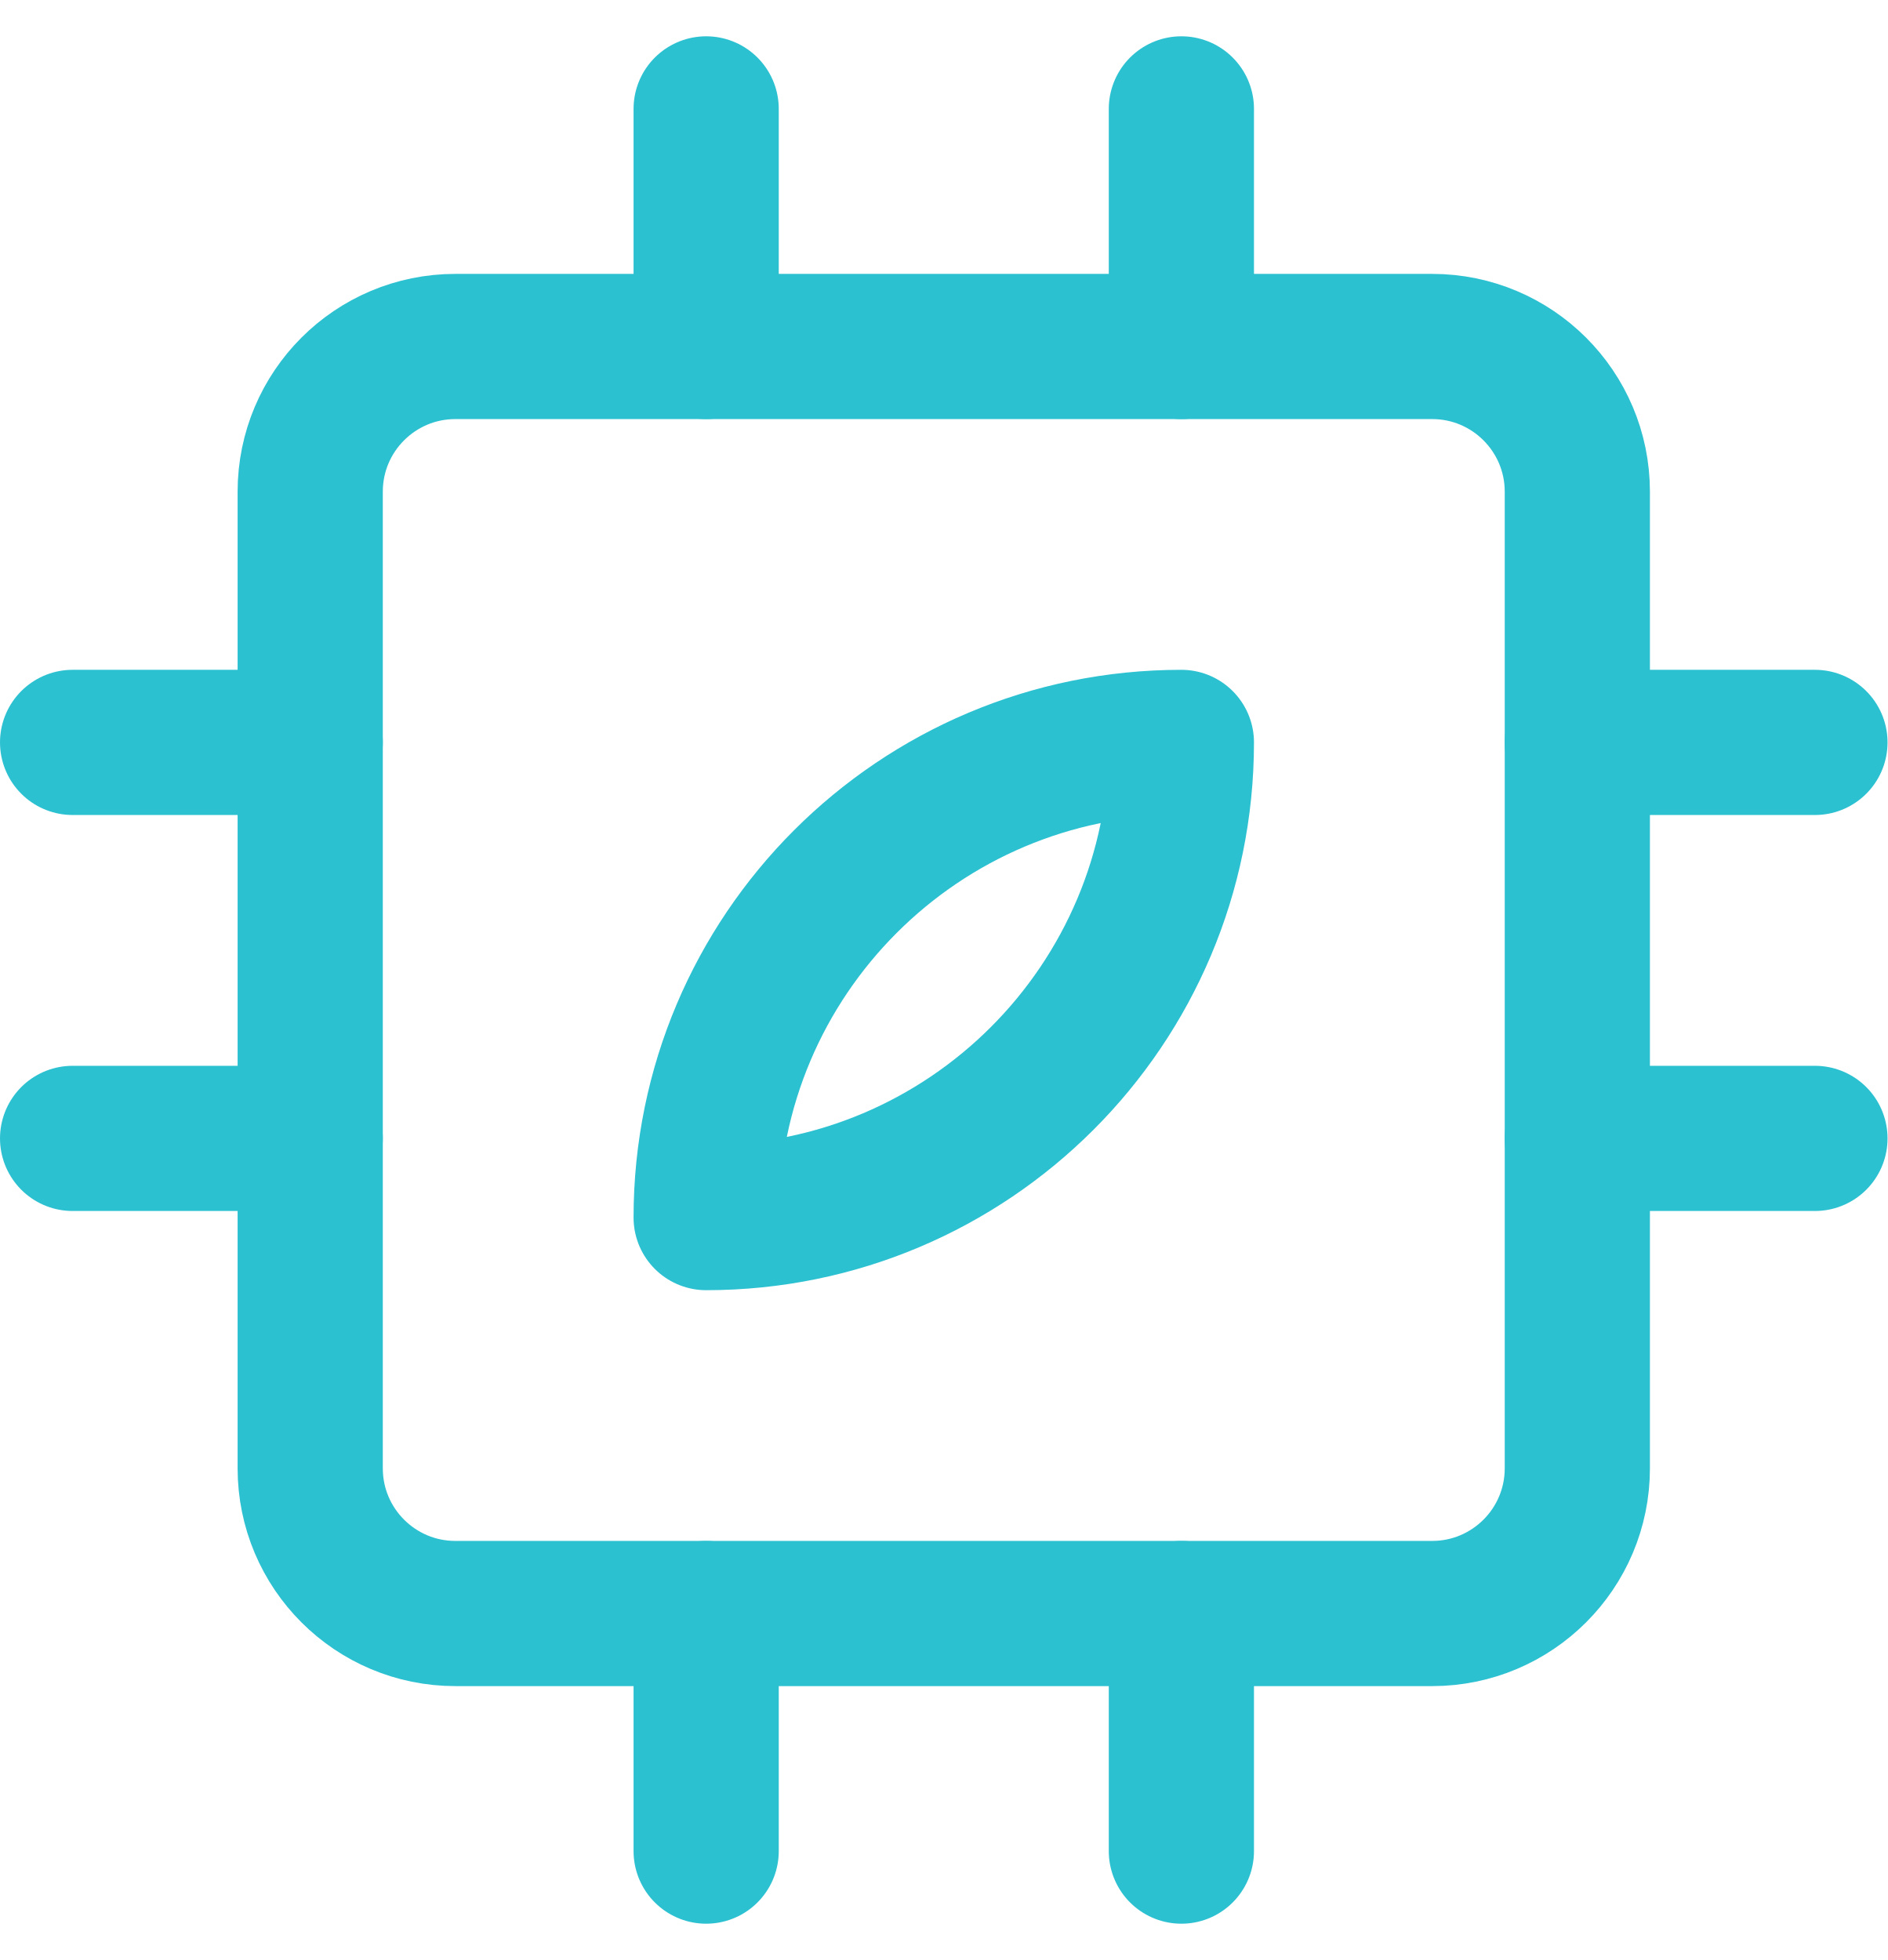
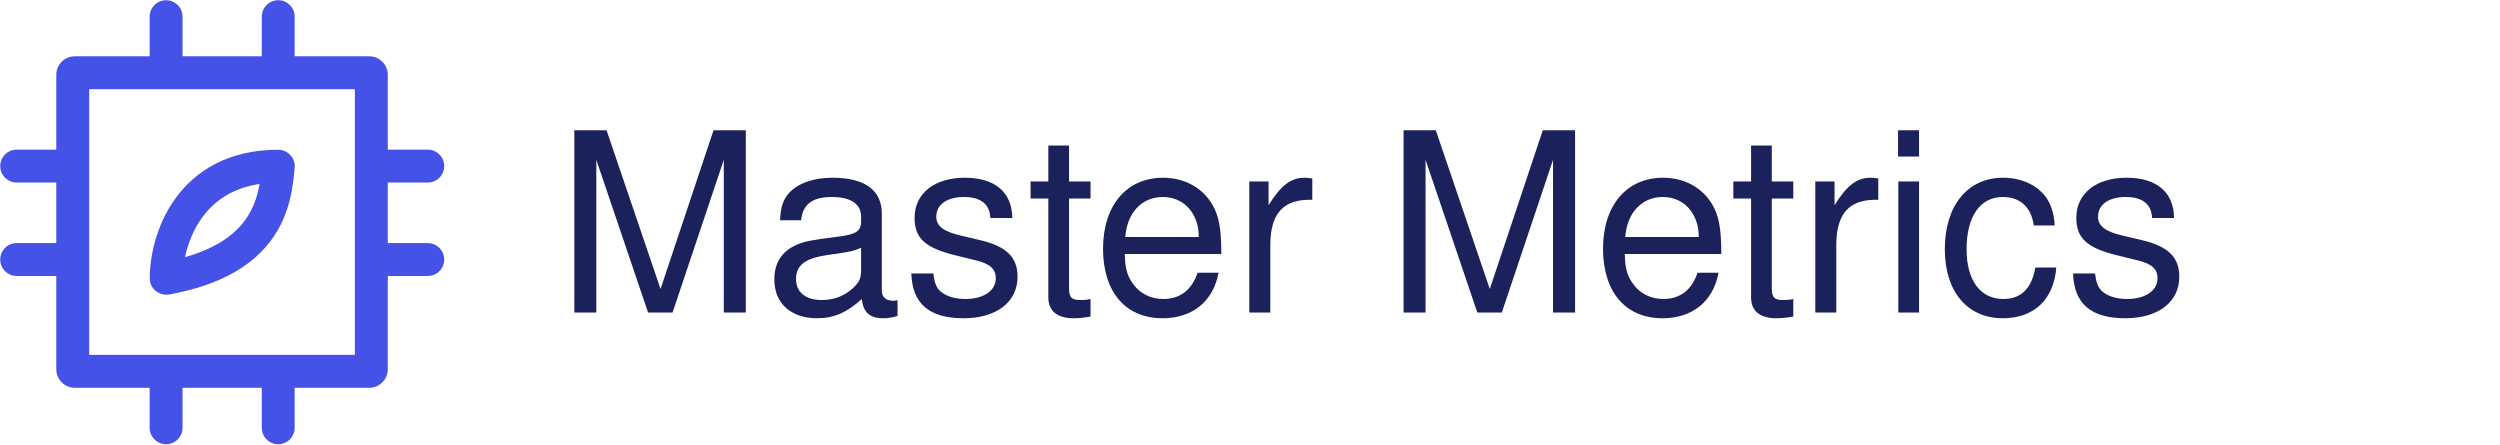
- <svg xmlns="http://www.w3.org/2000/svg" width="26" height="27" viewBox="0 0 26 27" fill="none">
-   <rect x="4.273" y="4.773" width="17.454" height="17.454" rx="2" stroke="#2CC1D1" stroke-width="2" stroke-linecap="round" stroke-linejoin="round" />
-   <path d="M9.727 16.773C9.727 13.158 12.658 10.227 16.273 10.227V10.227V10.227C16.273 13.842 13.342 16.773 9.727 16.773V16.773V16.773Z" stroke="#2CC1D1" stroke-width="2" stroke-linecap="round" stroke-linejoin="round" />
-   <path d="M9.727 1.5V4.773" stroke="#2CC1D1" stroke-width="2" stroke-linecap="round" stroke-linejoin="round" />
-   <path d="M16.273 1.5V4.773" stroke="#2CC1D1" stroke-width="2" stroke-linecap="round" stroke-linejoin="round" />
-   <path d="M9.727 22.227V25.5" stroke="#2CC1D1" stroke-width="2" stroke-linecap="round" stroke-linejoin="round" />
-   <path d="M16.273 22.227V25.5" stroke="#2CC1D1" stroke-width="2" stroke-linecap="round" stroke-linejoin="round" />
-   <path d="M21.727 10.227H25" stroke="#2CC1D1" stroke-width="2" stroke-linecap="round" stroke-linejoin="round" />
-   <path d="M21.727 15.682H25" stroke="#2CC1D1" stroke-width="2" stroke-linecap="round" stroke-linejoin="round" />
-   <path d="M1 10.227H4.273" stroke="#2CC1D1" stroke-width="2" stroke-linecap="round" stroke-linejoin="round" />
-   <path d="M1 15.682H4.273" stroke="#2CC1D1" stroke-width="2" stroke-linecap="round" stroke-linejoin="round" />
+ <svg xmlns="http://www.w3.org/2000/svg" width="720" height="128" viewBox="0 0 720 128" fill="none">
+   <path fill-rule="evenodd" clip-rule="evenodd" d="M84.868 48.32C85.149 45.227 82.609 43.122 80.117 43.123C65.686 43.134 56.204 49.254 50.486 57.188C44.94 64.881 43.131 73.972 43.123 80.114C43.119 83.522 46.258 85.26 48.745 84.807C64.398 81.954 73.504 75.846 78.658 68.395C83.695 61.114 84.42 53.246 84.868 48.32ZM58.17 62.726C61.462 58.158 66.603 54.194 74.755 52.978C74.161 56.337 73.099 59.781 70.868 63.007C68.053 67.077 62.991 71.302 53.28 74.056C54.067 70.373 55.594 66.3 58.17 62.726Z" fill="#4552E8" />
+   <path fill-rule="evenodd" clip-rule="evenodd" d="M47.833 0.064C50.448 0.064 52.569 2.184 52.569 4.8V16.211H75.391V4.8C75.391 2.184 77.511 0.064 80.127 0.064C82.743 0.064 84.863 2.184 84.863 4.8V16.211H106.353C109.296 16.211 111.681 18.597 111.681 21.539V43.097H123.2C125.816 43.097 127.936 45.217 127.936 47.833C127.936 50.448 125.816 52.569 123.2 52.569H111.681V70.009H123.2C125.816 70.009 127.936 72.129 127.936 74.745C127.936 77.36 125.816 79.481 123.2 79.481H111.681V106.353C111.681 109.296 109.296 111.681 106.353 111.681H84.863V123.2C84.863 125.816 82.743 127.936 80.127 127.936C77.511 127.936 75.391 125.816 75.391 123.2V111.681H52.569V123.2C52.569 125.816 50.448 127.936 47.833 127.936C45.217 127.936 43.096 125.816 43.096 123.2V111.681H21.539C18.597 111.681 16.211 109.296 16.211 106.353V79.481H4.8C2.184 79.481 0.064 77.36 0.064 74.745C0.064 72.129 2.184 70.009 4.8 70.009H16.211V52.569H4.8C2.184 52.569 0.064 50.448 0.064 47.833C0.064 45.217 2.184 43.097 4.8 43.097H16.211V21.539C16.211 18.597 18.597 16.211 21.539 16.211H43.096V4.8C43.096 2.184 45.217 0.064 47.833 0.064ZM25.683 102.209V25.683H102.209V102.209H25.683Z" fill="#4552E8" />
+   <text x="160" y="90" font-family="Outfit, 'DM Sans', 'Segoe UI', Helvetica, Arial, sans-serif" font-size="72" font-weight="500" fill="#1B215B">Master Metrics</text>
</svg>
